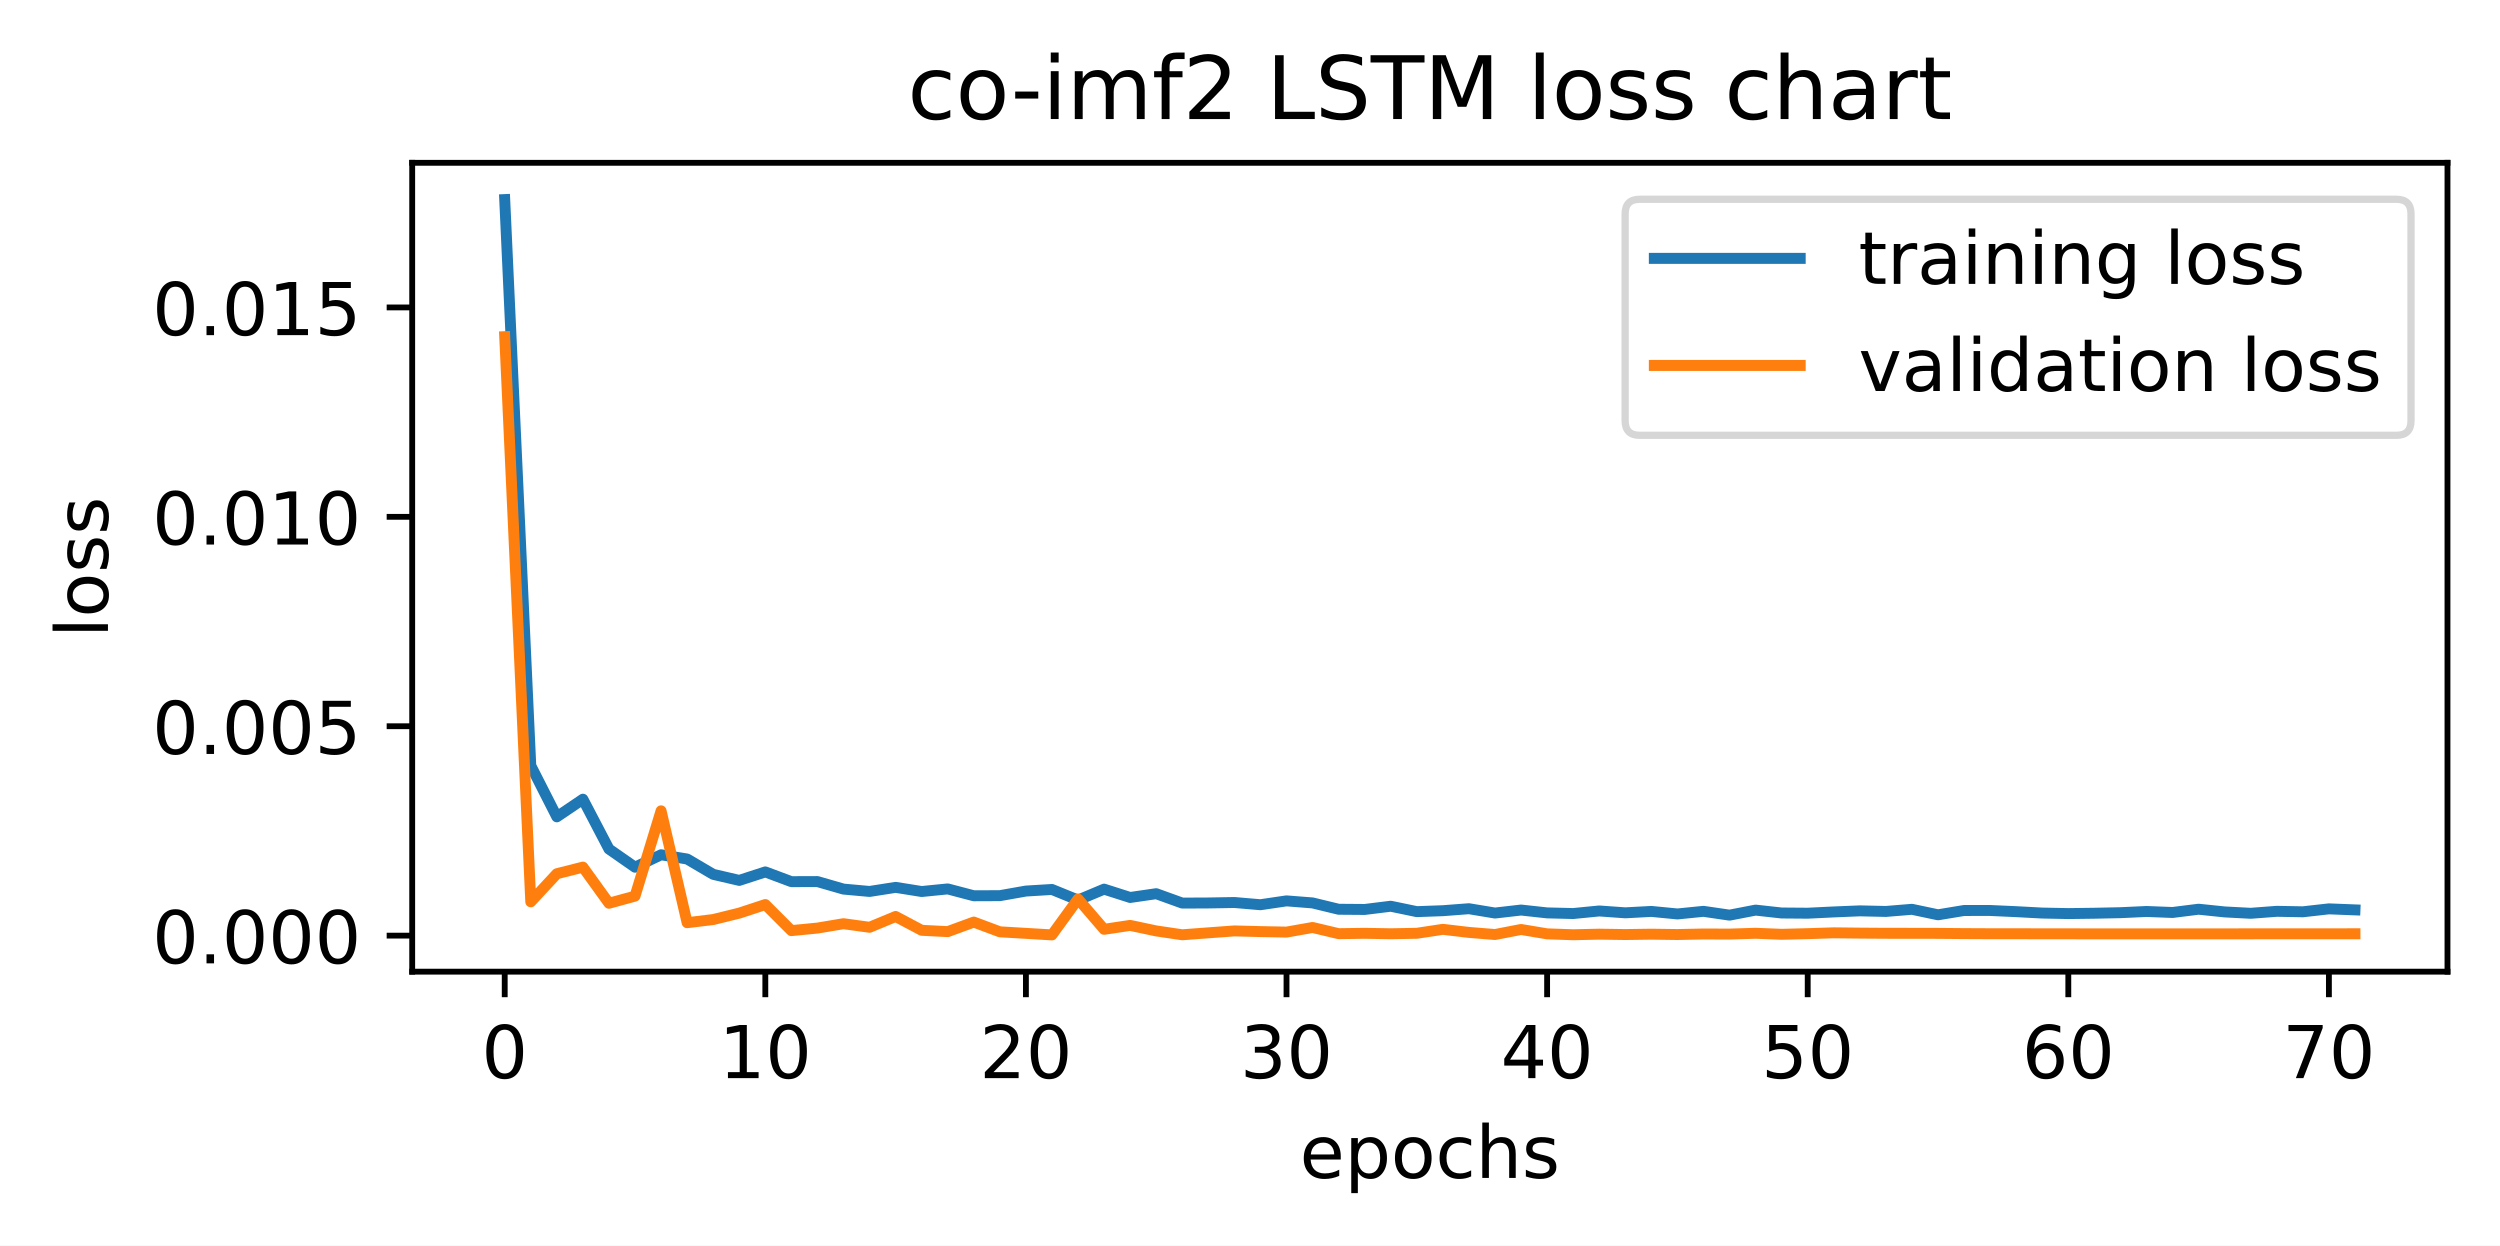
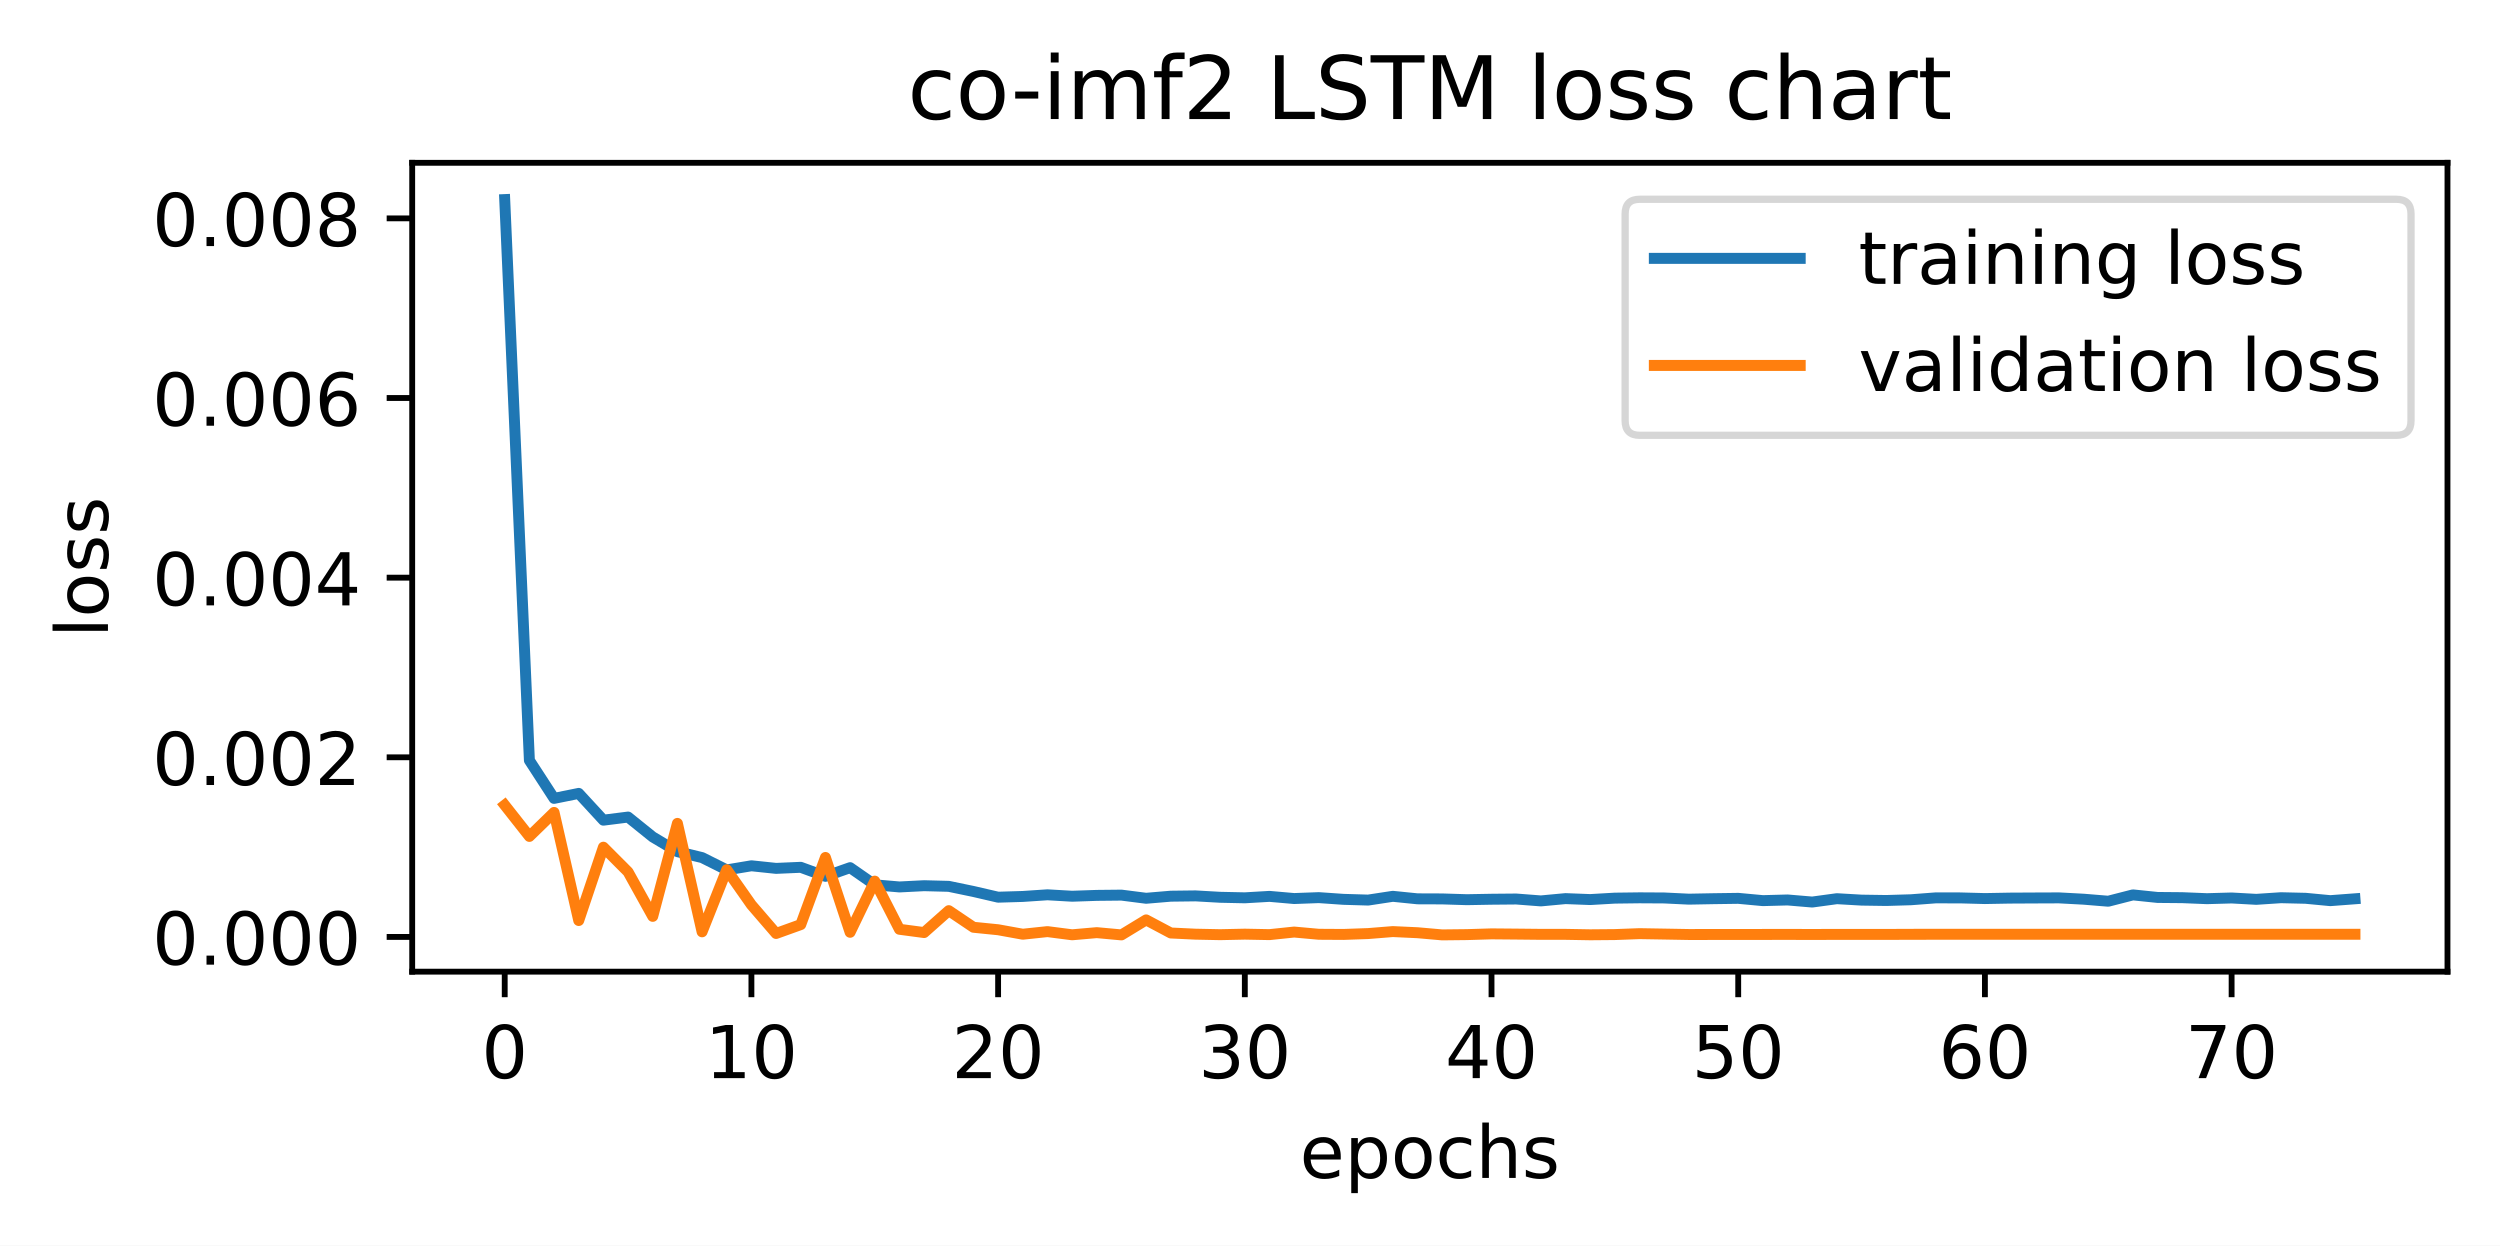
<svg xmlns="http://www.w3.org/2000/svg" xmlns:xlink="http://www.w3.org/1999/xlink" width="342.706pt" height="170.754pt" viewBox="0 0 342.706 170.754" version="1.1">
  <defs>
    <style type="text/css">*{stroke-linejoin: round; stroke-linecap: butt}</style>
  </defs>
  <g id="figure_1">
    <g id="patch_1">
      <path d="M -0 170.754  L 342.706 170.754  L 342.706 0  L -0 0  z " style="fill: #ffffff" />
    </g>
    <g id="axes_1">
      <g id="patch_2">
        <path d="M 56.506 133.198  L 335.506 133.198  L 335.506 22.318  L 56.506 22.318  z " style="fill: #ffffff" />
      </g>
      <g id="matplotlib.axis_1">
        <g id="xtick_1">
          <g id="line2d_1">
            <defs>
-               <path id="m6cbd1273aa" d="M 0 0  L 0 3.5  " style="stroke: #000000; stroke-width: 0.8" />
-             </defs>
-             <g>
-               <use xlink:href="#m6cbd1273aa" x="69.188" y="133.198" style="stroke: #000000; stroke-width: 0.8" />
+               <path id="m94b1500dd2" d="M 0 0  L 0 3.5  " style="stroke: #000000; stroke-width: 0.8" />
+             </defs>
+             <g>
+               <use xlink:href="#m94b1500dd2" x="69.188" y="133.198" style="stroke: #000000; stroke-width: 0.8" />
            </g>
          </g>
          <g id="text_1">
            <g transform="translate(66.00682 147.7966) scale(0.1 -0.1)">
              <defs>
                <path id="DejaVuSans-30" d="M 2034 4250  Q 1547 4250 1301 3770  Q 1056 3291 1056 2328  Q 1056 1369 1301 889  Q 1547 409 2034 409  Q 2525 409 2770 889  Q 3016 1369 3016 2328  Q 3016 3291 2770 3770  Q 2525 4250 2034 4250  z M 2034 4750  Q 2819 4750 3233 4129  Q 3647 3509 3647 2328  Q 3647 1150 3233 529  Q 2819 -91 2034 -91  Q 1250 -91 836 529  Q 422 1150 422 2328  Q 422 3509 836 4129  Q 1250 4750 2034 4750  z " transform="scale(0.015625)" />
              </defs>
              <use xlink:href="#DejaVuSans-30" />
            </g>
          </g>
        </g>
        <g id="xtick_2">
          <g id="line2d_2">
            <g>
-               <use xlink:href="#m6cbd1273aa" x="104.912" y="133.198" style="stroke: #000000; stroke-width: 0.8" />
+               <use xlink:href="#m94b1500dd2" x="103.006" y="133.198" style="stroke: #000000; stroke-width: 0.8" />
            </g>
          </g>
          <g id="text_2">
-             <g transform="translate(98.549 147.7966) scale(0.1 -0.1)">
+             <g transform="translate(96.64375 147.7966) scale(0.1 -0.1)">
              <defs>
                <path id="DejaVuSans-31" d="M 794 531  L 1825 531  L 1825 4091  L 703 3866  L 703 4441  L 1819 4666  L 2450 4666  L 2450 531  L 3481 531  L 3481 0  L 794 0  L 794 531  z " transform="scale(0.015625)" />
              </defs>
              <use xlink:href="#DejaVuSans-31" />
              <use xlink:href="#DejaVuSans-30" x="63.623" />
            </g>
          </g>
        </g>
        <g id="xtick_3">
          <g id="line2d_3">
            <g>
-               <use xlink:href="#m6cbd1273aa" x="140.635" y="133.198" style="stroke: #000000; stroke-width: 0.8" />
+               <use xlink:href="#m94b1500dd2" x="136.824" y="133.198" style="stroke: #000000; stroke-width: 0.8" />
            </g>
          </g>
          <g id="text_3">
-             <g transform="translate(134.2724 147.7966) scale(0.1 -0.1)">
+             <g transform="translate(130.4619 147.7966) scale(0.1 -0.1)">
              <defs>
                <path id="DejaVuSans-32" d="M 1228 531  L 3431 531  L 3431 0  L 469 0  L 469 531  Q 828 903 1448 1529  Q 2069 2156 2228 2338  Q 2531 2678 2651 2914  Q 2772 3150 2772 3378  Q 2772 3750 2511 3984  Q 2250 4219 1831 4219  Q 1534 4219 1204 4116  Q 875 4013 500 3803  L 500 4441  Q 881 4594 1212 4672  Q 1544 4750 1819 4750  Q 2544 4750 2975 4387  Q 3406 4025 3406 3419  Q 3406 3131 3298 2873  Q 3191 2616 2906 2266  Q 2828 2175 2409 1742  Q 1991 1309 1228 531  z " transform="scale(0.015625)" />
              </defs>
              <use xlink:href="#DejaVuSans-32" />
              <use xlink:href="#DejaVuSans-30" x="63.623" />
            </g>
          </g>
        </g>
        <g id="xtick_4">
          <g id="line2d_4">
            <g>
-               <use xlink:href="#m6cbd1273aa" x="176.358" y="133.198" style="stroke: #000000; stroke-width: 0.8" />
+               <use xlink:href="#m94b1500dd2" x="170.643" y="133.198" style="stroke: #000000; stroke-width: 0.8" />
            </g>
          </g>
          <g id="text_4">
-             <g transform="translate(169.9959 147.7966) scale(0.1 -0.1)">
+             <g transform="translate(164.2801 147.7966) scale(0.1 -0.1)">
              <defs>
                <path id="DejaVuSans-33" d="M 2597 2516  Q 3050 2419 3304 2112  Q 3559 1806 3559 1356  Q 3559 666 3084 287  Q 2609 -91 1734 -91  Q 1441 -91 1130 -33  Q 819 25 488 141  L 488 750  Q 750 597 1062 519  Q 1375 441 1716 441  Q 2309 441 2620 675  Q 2931 909 2931 1356  Q 2931 1769 2642 2001  Q 2353 2234 1838 2234  L 1294 2234  L 1294 2753  L 1863 2753  Q 2328 2753 2575 2939  Q 2822 3125 2822 3475  Q 2822 3834 2567 4026  Q 2313 4219 1838 4219  Q 1578 4219 1281 4162  Q 984 4106 628 3988  L 628 4550  Q 988 4650 1302 4700  Q 1616 4750 1894 4750  Q 2613 4750 3031 4423  Q 3450 4097 3450 3541  Q 3450 3153 3228 2886  Q 3006 2619 2597 2516  z " transform="scale(0.015625)" />
              </defs>
              <use xlink:href="#DejaVuSans-33" />
              <use xlink:href="#DejaVuSans-30" x="63.623" />
            </g>
          </g>
        </g>
        <g id="xtick_5">
          <g id="line2d_5">
            <g>
-               <use xlink:href="#m6cbd1273aa" x="212.082" y="133.198" style="stroke: #000000; stroke-width: 0.8" />
+               <use xlink:href="#m94b1500dd2" x="204.461" y="133.198" style="stroke: #000000; stroke-width: 0.8" />
            </g>
          </g>
          <g id="text_5">
-             <g transform="translate(205.7193 147.7966) scale(0.1 -0.1)">
+             <g transform="translate(198.0983 147.7966) scale(0.1 -0.1)">
              <defs>
                <path id="DejaVuSans-34" d="M 2419 4116  L 825 1625  L 2419 1625  L 2419 4116  z M 2253 4666  L 3047 4666  L 3047 1625  L 3713 1625  L 3713 1100  L 3047 1100  L 3047 0  L 2419 0  L 2419 1100  L 313 1100  L 313 1709  L 2253 4666  z " transform="scale(0.015625)" />
              </defs>
              <use xlink:href="#DejaVuSans-34" />
              <use xlink:href="#DejaVuSans-30" x="63.623" />
            </g>
          </g>
        </g>
        <g id="xtick_6">
          <g id="line2d_6">
            <g>
-               <use xlink:href="#m6cbd1273aa" x="247.805" y="133.198" style="stroke: #000000; stroke-width: 0.8" />
+               <use xlink:href="#m94b1500dd2" x="238.279" y="133.198" style="stroke: #000000; stroke-width: 0.8" />
            </g>
          </g>
          <g id="text_6">
-             <g transform="translate(241.4427 147.7966) scale(0.1 -0.1)">
+             <g transform="translate(231.9165 147.7966) scale(0.1 -0.1)">
              <defs>
                <path id="DejaVuSans-35" d="M 691 4666  L 3169 4666  L 3169 4134  L 1269 4134  L 1269 2991  Q 1406 3038 1543 3061  Q 1681 3084 1819 3084  Q 2600 3084 3056 2656  Q 3513 2228 3513 1497  Q 3513 744 3044 326  Q 2575 -91 1722 -91  Q 1428 -91 1123 -41  Q 819 9 494 109  L 494 744  Q 775 591 1075 516  Q 1375 441 1709 441  Q 2250 441 2565 725  Q 2881 1009 2881 1497  Q 2881 1984 2565 2268  Q 2250 2553 1709 2553  Q 1456 2553 1204 2497  Q 953 2441 691 2322  L 691 4666  z " transform="scale(0.015625)" />
              </defs>
              <use xlink:href="#DejaVuSans-35" />
              <use xlink:href="#DejaVuSans-30" x="63.623" />
            </g>
          </g>
        </g>
        <g id="xtick_7">
          <g id="line2d_7">
            <g>
-               <use xlink:href="#m6cbd1273aa" x="283.529" y="133.198" style="stroke: #000000; stroke-width: 0.8" />
+               <use xlink:href="#m94b1500dd2" x="272.097" y="133.198" style="stroke: #000000; stroke-width: 0.8" />
            </g>
          </g>
          <g id="text_7">
-             <g transform="translate(277.1662 147.7966) scale(0.1 -0.1)">
+             <g transform="translate(265.7347 147.7966) scale(0.1 -0.1)">
              <defs>
                <path id="DejaVuSans-36" d="M 2113 2584  Q 1688 2584 1439 2293  Q 1191 2003 1191 1497  Q 1191 994 1439 701  Q 1688 409 2113 409  Q 2538 409 2786 701  Q 3034 994 3034 1497  Q 3034 2003 2786 2293  Q 2538 2584 2113 2584  z M 3366 4563  L 3366 3988  Q 3128 4100 2886 4159  Q 2644 4219 2406 4219  Q 1781 4219 1451 3797  Q 1122 3375 1075 2522  Q 1259 2794 1537 2939  Q 1816 3084 2150 3084  Q 2853 3084 3261 2657  Q 3669 2231 3669 1497  Q 3669 778 3244 343  Q 2819 -91 2113 -91  Q 1303 -91 875 529  Q 447 1150 447 2328  Q 447 3434 972 4092  Q 1497 4750 2381 4750  Q 2619 4750 2861 4703  Q 3103 4656 3366 4563  z " transform="scale(0.015625)" />
              </defs>
              <use xlink:href="#DejaVuSans-36" />
              <use xlink:href="#DejaVuSans-30" x="63.623" />
            </g>
          </g>
        </g>
        <g id="xtick_8">
          <g id="line2d_8">
            <g>
-               <use xlink:href="#m6cbd1273aa" x="319.252" y="133.198" style="stroke: #000000; stroke-width: 0.8" />
+               <use xlink:href="#m94b1500dd2" x="305.915" y="133.198" style="stroke: #000000; stroke-width: 0.8" />
            </g>
          </g>
          <g id="text_8">
-             <g transform="translate(312.8896 147.7966) scale(0.1 -0.1)">
+             <g transform="translate(299.5528 147.7966) scale(0.1 -0.1)">
              <defs>
                <path id="DejaVuSans-37" d="M 525 4666  L 3525 4666  L 3525 4397  L 1831 0  L 1172 0  L 2766 4134  L 525 4134  L 525 4666  z " transform="scale(0.015625)" />
              </defs>
              <use xlink:href="#DejaVuSans-37" />
              <use xlink:href="#DejaVuSans-30" x="63.623" />
            </g>
          </g>
        </g>
        <g id="text_9">
          <g transform="translate(178.1734 161.4747) scale(0.1 -0.1)">
            <defs>
              <path id="DejaVuSans-65" d="M 3597 1894  L 3597 1613  L 953 1613  Q 991 1019 1311 708  Q 1631 397 2203 397  Q 2534 397 2845 478  Q 3156 559 3463 722  L 3463 178  Q 3153 47 2828 -22  Q 2503 -91 2169 -91  Q 1331 -91 842 396  Q 353 884 353 1716  Q 353 2575 817 3079  Q 1281 3584 2069 3584  Q 2775 3584 3186 3129  Q 3597 2675 3597 1894  z M 3022 2063  Q 3016 2534 2758 2815  Q 2500 3097 2075 3097  Q 1594 3097 1305 2825  Q 1016 2553 972 2059  L 3022 2063  z " transform="scale(0.015625)" />
              <path id="DejaVuSans-70" d="M 1159 525  L 1159 -1331  L 581 -1331  L 581 3500  L 1159 3500  L 1159 2969  Q 1341 3281 1617 3432  Q 1894 3584 2278 3584  Q 2916 3584 3314 3078  Q 3713 2572 3713 1747  Q 3713 922 3314 415  Q 2916 -91 2278 -91  Q 1894 -91 1617 61  Q 1341 213 1159 525  z M 3116 1747  Q 3116 2381 2855 2742  Q 2594 3103 2138 3103  Q 1681 3103 1420 2742  Q 1159 2381 1159 1747  Q 1159 1113 1420 752  Q 1681 391 2138 391  Q 2594 391 2855 752  Q 3116 1113 3116 1747  z " transform="scale(0.015625)" />
              <path id="DejaVuSans-6f" d="M 1959 3097  Q 1497 3097 1228 2736  Q 959 2375 959 1747  Q 959 1119 1226 758  Q 1494 397 1959 397  Q 2419 397 2687 759  Q 2956 1122 2956 1747  Q 2956 2369 2687 2733  Q 2419 3097 1959 3097  z M 1959 3584  Q 2709 3584 3137 3096  Q 3566 2609 3566 1747  Q 3566 888 3137 398  Q 2709 -91 1959 -91  Q 1206 -91 779 398  Q 353 888 353 1747  Q 353 2609 779 3096  Q 1206 3584 1959 3584  z " transform="scale(0.015625)" />
              <path id="DejaVuSans-63" d="M 3122 3366  L 3122 2828  Q 2878 2963 2633 3030  Q 2388 3097 2138 3097  Q 1578 3097 1268 2742  Q 959 2388 959 1747  Q 959 1106 1268 751  Q 1578 397 2138 397  Q 2388 397 2633 464  Q 2878 531 3122 666  L 3122 134  Q 2881 22 2623 -34  Q 2366 -91 2075 -91  Q 1284 -91 818 406  Q 353 903 353 1747  Q 353 2603 823 3093  Q 1294 3584 2113 3584  Q 2378 3584 2631 3529  Q 2884 3475 3122 3366  z " transform="scale(0.015625)" />
              <path id="DejaVuSans-68" d="M 3513 2113  L 3513 0  L 2938 0  L 2938 2094  Q 2938 2591 2744 2837  Q 2550 3084 2163 3084  Q 1697 3084 1428 2787  Q 1159 2491 1159 1978  L 1159 0  L 581 0  L 581 4863  L 1159 4863  L 1159 2956  Q 1366 3272 1645 3428  Q 1925 3584 2291 3584  Q 2894 3584 3203 3211  Q 3513 2838 3513 2113  z " transform="scale(0.015625)" />
              <path id="DejaVuSans-73" d="M 2834 3397  L 2834 2853  Q 2591 2978 2328 3040  Q 2066 3103 1784 3103  Q 1356 3103 1142 2972  Q 928 2841 928 2578  Q 928 2378 1081 2264  Q 1234 2150 1697 2047  L 1894 2003  Q 2506 1872 2764 1633  Q 3022 1394 3022 966  Q 3022 478 2636 193  Q 2250 -91 1575 -91  Q 1294 -91 989 -36  Q 684 19 347 128  L 347 722  Q 666 556 975 473  Q 1284 391 1588 391  Q 1994 391 2212 530  Q 2431 669 2431 922  Q 2431 1156 2273 1281  Q 2116 1406 1581 1522  L 1381 1569  Q 847 1681 609 1914  Q 372 2147 372 2553  Q 372 3047 722 3315  Q 1072 3584 1716 3584  Q 2034 3584 2315 3537  Q 2597 3491 2834 3397  z " transform="scale(0.015625)" />
            </defs>
            <use xlink:href="#DejaVuSans-65" />
            <use xlink:href="#DejaVuSans-70" x="61.523" />
            <use xlink:href="#DejaVuSans-6f" x="125" />
            <use xlink:href="#DejaVuSans-63" x="186.182" />
            <use xlink:href="#DejaVuSans-68" x="241.162" />
            <use xlink:href="#DejaVuSans-73" x="304.541" />
          </g>
        </g>
      </g>
      <g id="matplotlib.axis_2">
        <g id="ytick_1">
          <g id="line2d_9">
            <defs>
-               <path id="m960902d009" d="M 0 0  L -3.5 0  " style="stroke: #000000; stroke-width: 0.8" />
-             </defs>
-             <g>
-               <use xlink:href="#m960902d009" x="56.506" y="128.259" style="stroke: #000000; stroke-width: 0.8" />
+               <path id="m2e51ed9d22" d="M 0 0  L -3.5 0  " style="stroke: #000000; stroke-width: 0.8" />
+             </defs>
+             <g>
+               <use xlink:href="#m2e51ed9d22" x="56.506" y="128.438" style="stroke: #000000; stroke-width: 0.8" />
            </g>
          </g>
          <g id="text_10">
-             <g transform="translate(20.87813 132.0587) scale(0.1 -0.1)">
+             <g transform="translate(20.87813 132.2372) scale(0.1 -0.1)">
              <defs>
                <path id="DejaVuSans-2e" d="M 684 794  L 1344 794  L 1344 0  L 684 0  L 684 794  z " transform="scale(0.015625)" />
              </defs>
              <use xlink:href="#DejaVuSans-30" />
              <use xlink:href="#DejaVuSans-2e" x="63.623" />
              <use xlink:href="#DejaVuSans-30" x="95.41" />
              <use xlink:href="#DejaVuSans-30" x="159.033" />
              <use xlink:href="#DejaVuSans-30" x="222.656" />
            </g>
          </g>
        </g>
        <g id="ytick_2">
          <g id="line2d_10">
            <g>
-               <use xlink:href="#m960902d009" x="56.506" y="99.554" style="stroke: #000000; stroke-width: 0.8" />
+               <use xlink:href="#m2e51ed9d22" x="56.506" y="103.812" style="stroke: #000000; stroke-width: 0.8" />
            </g>
          </g>
          <g id="text_11">
-             <g transform="translate(20.87813 103.3536) scale(0.1 -0.1)">
-               <use xlink:href="#DejaVuSans-30" />
-               <use xlink:href="#DejaVuSans-2e" x="63.623" />
-               <use xlink:href="#DejaVuSans-30" x="95.41" />
-               <use xlink:href="#DejaVuSans-30" x="159.033" />
-               <use xlink:href="#DejaVuSans-35" x="222.656" />
+             <g transform="translate(20.87813 107.6111) scale(0.1 -0.1)">
+               <use xlink:href="#DejaVuSans-30" />
+               <use xlink:href="#DejaVuSans-2e" x="63.623" />
+               <use xlink:href="#DejaVuSans-30" x="95.41" />
+               <use xlink:href="#DejaVuSans-30" x="159.033" />
+               <use xlink:href="#DejaVuSans-32" x="222.656" />
            </g>
          </g>
        </g>
        <g id="ytick_3">
          <g id="line2d_11">
            <g>
-               <use xlink:href="#m960902d009" x="56.506" y="70.849" style="stroke: #000000; stroke-width: 0.8" />
+               <use xlink:href="#m2e51ed9d22" x="56.506" y="79.186" style="stroke: #000000; stroke-width: 0.8" />
            </g>
          </g>
          <g id="text_12">
-             <g transform="translate(20.87813 74.64845) scale(0.1 -0.1)">
-               <use xlink:href="#DejaVuSans-30" />
-               <use xlink:href="#DejaVuSans-2e" x="63.623" />
-               <use xlink:href="#DejaVuSans-30" x="95.41" />
-               <use xlink:href="#DejaVuSans-31" x="159.033" />
-               <use xlink:href="#DejaVuSans-30" x="222.656" />
+             <g transform="translate(20.87813 82.98505) scale(0.1 -0.1)">
+               <use xlink:href="#DejaVuSans-30" />
+               <use xlink:href="#DejaVuSans-2e" x="63.623" />
+               <use xlink:href="#DejaVuSans-30" x="95.41" />
+               <use xlink:href="#DejaVuSans-30" x="159.033" />
+               <use xlink:href="#DejaVuSans-34" x="222.656" />
            </g>
          </g>
        </g>
        <g id="ytick_4">
          <g id="line2d_12">
            <g>
-               <use xlink:href="#m960902d009" x="56.506" y="42.144" style="stroke: #000000; stroke-width: 0.8" />
+               <use xlink:href="#m2e51ed9d22" x="56.506" y="54.56" style="stroke: #000000; stroke-width: 0.8" />
            </g>
          </g>
          <g id="text_13">
-             <g transform="translate(20.87813 45.94332) scale(0.1 -0.1)">
-               <use xlink:href="#DejaVuSans-30" />
-               <use xlink:href="#DejaVuSans-2e" x="63.623" />
-               <use xlink:href="#DejaVuSans-30" x="95.41" />
-               <use xlink:href="#DejaVuSans-31" x="159.033" />
-               <use xlink:href="#DejaVuSans-35" x="222.656" />
-             </g>
-           </g>
-         </g>
-         <g id="text_14">
+             <g transform="translate(20.87813 58.35899) scale(0.1 -0.1)">
+               <use xlink:href="#DejaVuSans-30" />
+               <use xlink:href="#DejaVuSans-2e" x="63.623" />
+               <use xlink:href="#DejaVuSans-30" x="95.41" />
+               <use xlink:href="#DejaVuSans-30" x="159.033" />
+               <use xlink:href="#DejaVuSans-36" x="222.656" />
+             </g>
+           </g>
+         </g>
+         <g id="ytick_5">
+           <g id="line2d_13">
+             <g>
+               <use xlink:href="#m2e51ed9d22" x="56.506" y="29.934" style="stroke: #000000; stroke-width: 0.8" />
+             </g>
+           </g>
+           <g id="text_14">
+             <g transform="translate(20.87813 33.73294) scale(0.1 -0.1)">
+               <defs>
+                 <path id="DejaVuSans-38" d="M 2034 2216  Q 1584 2216 1326 1975  Q 1069 1734 1069 1313  Q 1069 891 1326 650  Q 1584 409 2034 409  Q 2484 409 2743 651  Q 3003 894 3003 1313  Q 3003 1734 2745 1975  Q 2488 2216 2034 2216  z M 1403 2484  Q 997 2584 770 2862  Q 544 3141 544 3541  Q 544 4100 942 4425  Q 1341 4750 2034 4750  Q 2731 4750 3128 4425  Q 3525 4100 3525 3541  Q 3525 3141 3298 2862  Q 3072 2584 2669 2484  Q 3125 2378 3379 2068  Q 3634 1759 3634 1313  Q 3634 634 3220 271  Q 2806 -91 2034 -91  Q 1263 -91 848 271  Q 434 634 434 1313  Q 434 1759 690 2068  Q 947 2378 1403 2484  z M 1172 3481  Q 1172 3119 1398 2916  Q 1625 2713 2034 2713  Q 2441 2713 2670 2916  Q 2900 3119 2900 3481  Q 2900 3844 2670 4047  Q 2441 4250 2034 4250  Q 1625 4250 1398 4047  Q 1172 3844 1172 3481  z " transform="scale(0.015625)" />
+               </defs>
+               <use xlink:href="#DejaVuSans-30" />
+               <use xlink:href="#DejaVuSans-2e" x="63.623" />
+               <use xlink:href="#DejaVuSans-30" x="95.41" />
+               <use xlink:href="#DejaVuSans-30" x="159.033" />
+               <use xlink:href="#DejaVuSans-38" x="222.656" />
+             </g>
+           </g>
+         </g>
+         <g id="text_15">
          <g transform="translate(14.79844 87.41594) rotate(-90) scale(0.1 -0.1)">
            <defs>
              <path id="DejaVuSans-6c" d="M 603 4863  L 1178 4863  L 1178 0  L 603 0  L 603 4863  z " transform="scale(0.015625)" />
            </defs>
            <use xlink:href="#DejaVuSans-6c" />
            <use xlink:href="#DejaVuSans-6f" x="27.783" />
            <use xlink:href="#DejaVuSans-73" x="88.965" />
            <use xlink:href="#DejaVuSans-73" x="141.064" />
          </g>
        </g>
      </g>
-       <g id="line2d_13">
-         <path d="M 69.188 27.358  L 72.76 104.958  L 76.333 111.974  L 79.905 109.558  L 83.477 116.389  L 87.05 118.878  L 90.622 117.174  L 94.194 117.755  L 97.767 119.856  L 101.339 120.687  L 104.912 119.524  L 108.484 120.86  L 112.056 120.847  L 115.629 121.879  L 119.201 122.202  L 122.773 121.642  L 126.346 122.211  L 129.918 121.855  L 133.49 122.794  L 137.063 122.78  L 140.635 122.148  L 144.207 121.931  L 147.78 123.386  L 151.352 121.886  L 154.924 123.028  L 158.497 122.509  L 162.069 123.798  L 165.641 123.781  L 169.214 123.718  L 172.786 124.022  L 176.358 123.494  L 179.931 123.775  L 183.503 124.643  L 187.075 124.671  L 190.648 124.229  L 194.22 124.97  L 197.792 124.841  L 201.365 124.569  L 204.937 125.162  L 208.509 124.751  L 212.082 125.142  L 215.654 125.23  L 219.226 124.877  L 222.799 125.132  L 226.371 124.94  L 229.944 125.287  L 233.516 124.928  L 237.088 125.45  L 240.661 124.76  L 244.233 125.156  L 247.805 125.184  L 251.378 125.01  L 254.95 124.862  L 258.522 124.943  L 262.095 124.65  L 265.667 125.403  L 269.239 124.813  L 272.812 124.812  L 276.384 124.973  L 279.956 125.164  L 283.529 125.236  L 287.101 125.189  L 290.673 125.114  L 294.246 124.948  L 297.818 125.085  L 301.39 124.638  L 304.963 125.009  L 308.535 125.197  L 312.107 124.926  L 315.68 124.991  L 319.252 124.589  L 322.824 124.729  " clip-path="url(#pe53a5804c4)" style="fill: none; stroke: #1f77b4; stroke-width: 1.5; stroke-linecap: square" />
-       </g>
      <g id="line2d_14">
-         <path d="M 69.188 46.15  L 72.76 123.621  L 76.333 119.773  L 79.905 118.867  L 83.477 123.821  L 87.05 122.841  L 90.622 111.151  L 94.194 126.487  L 97.767 126.052  L 101.339 125.173  L 104.912 123.998  L 108.484 127.571  L 112.056 127.222  L 115.629 126.624  L 119.201 127.115  L 122.773 125.633  L 126.346 127.528  L 129.918 127.709  L 133.49 126.401  L 137.063 127.736  L 140.635 127.946  L 144.207 128.158  L 147.78 123.237  L 151.352 127.392  L 154.924 126.856  L 158.497 127.613  L 162.069 128.142  L 165.641 127.875  L 169.214 127.612  L 172.786 127.704  L 176.358 127.773  L 179.931 127.141  L 183.503 127.99  L 187.075 127.94  L 190.648 128.002  L 194.22 127.937  L 197.792 127.395  L 201.365 127.817  L 204.937 128.106  L 208.509 127.415  L 212.082 128.013  L 215.654 128.138  L 219.226 128.057  L 222.799 128.11  L 226.371 128.059  L 229.944 128.108  L 233.516 128.033  L 237.088 128.046  L 240.661 127.935  L 244.233 128.076  L 247.805 127.988  L 251.378 127.873  L 254.95 127.913  L 258.522 127.938  L 262.095 127.94  L 265.667 127.948  L 269.239 127.981  L 272.812 127.998  L 276.384 127.995  L 279.956 128.011  L 283.529 128.008  L 287.101 128.019  L 290.673 128.016  L 294.246 128.015  L 297.818 128.016  L 301.39 128.015  L 304.963 128.014  L 308.535 128.012  L 312.107 128.007  L 315.68 128.008  L 319.252 128.006  L 322.824 128.003  " clip-path="url(#pe53a5804c4)" style="fill: none; stroke: #ff7f0e; stroke-width: 1.5; stroke-linecap: square" />
+         <path d="M 69.188 27.358  L 72.57 104.236  L 75.952 109.444  L 79.334 108.761  L 82.715 112.431  L 86.097 112.005  L 89.479 114.73  L 92.861 116.748  L 96.243 117.561  L 99.624 119.249  L 103.006 118.684  L 106.388 119.04  L 109.77 118.893  L 113.152 120.128  L 116.534 118.941  L 119.915 121.293  L 123.297 121.585  L 126.679 121.414  L 130.061 121.502  L 133.443 122.206  L 136.824 122.989  L 140.206 122.888  L 143.588 122.661  L 146.97 122.858  L 150.352 122.742  L 153.734 122.706  L 157.115 123.138  L 160.497 122.852  L 163.879 122.81  L 167.261 123.002  L 170.643 123.075  L 174.024 122.877  L 177.406 123.174  L 180.788 123.049  L 184.17 123.284  L 187.552 123.385  L 190.934 122.869  L 194.315 123.213  L 197.697 123.226  L 201.079 123.332  L 204.461 123.269  L 207.843 123.238  L 211.224 123.499  L 214.606 123.184  L 217.988 123.314  L 221.37 123.119  L 224.752 123.075  L 228.134 123.095  L 231.515 123.259  L 234.897 123.194  L 238.279 123.147  L 241.661 123.461  L 245.043 123.369  L 248.424 123.654  L 251.806 123.195  L 255.188 123.391  L 258.57 123.442  L 261.952 123.341  L 265.334 123.084  L 268.715 123.087  L 272.097 123.178  L 275.479 123.115  L 278.861 123.097  L 282.243 123.083  L 285.624 123.264  L 289.006 123.541  L 292.388 122.674  L 295.77 123.025  L 299.152 123.055  L 302.534 123.193  L 305.915 123.097  L 309.297 123.284  L 312.679 123.061  L 316.061 123.141  L 319.443 123.463  L 322.824 123.209  " clip-path="url(#p24f5918475)" style="fill: none; stroke: #1f77b4; stroke-width: 1.5; stroke-linecap: square" />
+       </g>
+       <g id="line2d_15">
+         <path d="M 69.188 110.367  L 72.57 114.658  L 75.952 111.368  L 79.334 126.187  L 82.715 116.137  L 86.097 119.527  L 89.479 125.618  L 92.861 112.873  L 96.243 127.737  L 99.624 119.222  L 103.006 124.04  L 106.388 127.963  L 109.77 126.746  L 113.152 117.544  L 116.534 127.8  L 119.915 120.789  L 123.297 127.387  L 126.679 127.837  L 130.061 124.835  L 133.443 127.112  L 136.824 127.452  L 140.206 128.065  L 143.588 127.708  L 146.97 128.143  L 150.352 127.849  L 153.734 128.158  L 157.115 126.101  L 160.497 127.897  L 163.879 128.058  L 167.261 128.128  L 170.643 128.055  L 174.024 128.121  L 177.406 127.768  L 180.788 128.073  L 184.17 128.094  L 187.552 127.975  L 190.934 127.703  L 194.315 127.86  L 197.697 128.157  L 201.079 128.119  L 204.461 128.016  L 207.843 128.046  L 211.224 128.082  L 214.606 128.083  L 217.988 128.143  L 221.37 128.113  L 224.752 127.987  L 228.134 128.044  L 231.515 128.105  L 234.897 128.102  L 238.279 128.102  L 241.661 128.095  L 245.043 128.091  L 248.424 128.098  L 251.806 128.09  L 255.188 128.087  L 258.57 128.092  L 261.952 128.077  L 265.334 128.074  L 268.715 128.075  L 272.097 128.075  L 275.479 128.074  L 278.861 128.074  L 282.243 128.074  L 285.624 128.074  L 289.006 128.074  L 292.388 128.074  L 295.77 128.073  L 299.152 128.073  L 302.534 128.073  L 305.915 128.073  L 309.297 128.073  L 312.679 128.073  L 316.061 128.073  L 319.443 128.073  L 322.824 128.073  " clip-path="url(#p24f5918475)" style="fill: none; stroke: #ff7f0e; stroke-width: 1.5; stroke-linecap: square" />
      </g>
      <g id="patch_3">
        <path d="M 56.506 133.198  L 56.506 22.318  " style="fill: none; stroke: #000000; stroke-width: 0.8; stroke-linejoin: miter; stroke-linecap: square" />
      </g>
      <g id="patch_4">
        <path d="M 335.506 133.198  L 335.506 22.318  " style="fill: none; stroke: #000000; stroke-width: 0.8; stroke-linejoin: miter; stroke-linecap: square" />
      </g>
      <g id="patch_5">
        <path d="M 56.506 133.198  L 335.506 133.198  " style="fill: none; stroke: #000000; stroke-width: 0.8; stroke-linejoin: miter; stroke-linecap: square" />
      </g>
      <g id="patch_6">
        <path d="M 56.506 22.318  L 335.506 22.318  " style="fill: none; stroke: #000000; stroke-width: 0.8; stroke-linejoin: miter; stroke-linecap: square" />
      </g>
-       <g id="text_15">
+       <g id="text_16">
        <g transform="translate(124.4169 16.31812) scale(0.12 -0.12)">
          <defs>
            <path id="DejaVuSans-2d" d="M 313 2009  L 1997 2009  L 1997 1497  L 313 1497  L 313 2009  z " transform="scale(0.015625)" />
            <path id="DejaVuSans-69" d="M 603 3500  L 1178 3500  L 1178 0  L 603 0  L 603 3500  z M 603 4863  L 1178 4863  L 1178 4134  L 603 4134  L 603 4863  z " transform="scale(0.015625)" />
            <path id="DejaVuSans-6d" d="M 3328 2828  Q 3544 3216 3844 3400  Q 4144 3584 4550 3584  Q 5097 3584 5394 3201  Q 5691 2819 5691 2113  L 5691 0  L 5113 0  L 5113 2094  Q 5113 2597 4934 2840  Q 4756 3084 4391 3084  Q 3944 3084 3684 2787  Q 3425 2491 3425 1978  L 3425 0  L 2847 0  L 2847 2094  Q 2847 2600 2669 2842  Q 2491 3084 2119 3084  Q 1678 3084 1418 2786  Q 1159 2488 1159 1978  L 1159 0  L 581 0  L 581 3500  L 1159 3500  L 1159 2956  Q 1356 3278 1631 3431  Q 1906 3584 2284 3584  Q 2666 3584 2933 3390  Q 3200 3197 3328 2828  z " transform="scale(0.015625)" />
            <path id="DejaVuSans-66" d="M 2375 4863  L 2375 4384  L 1825 4384  Q 1516 4384 1395 4259  Q 1275 4134 1275 3809  L 1275 3500  L 2222 3500  L 2222 3053  L 1275 3053  L 1275 0  L 697 0  L 697 3053  L 147 3053  L 147 3500  L 697 3500  L 697 3744  Q 697 4328 969 4595  Q 1241 4863 1831 4863  L 2375 4863  z " transform="scale(0.015625)" />
            <path id="DejaVuSans-20" transform="scale(0.015625)" />
            <path id="DejaVuSans-4c" d="M 628 4666  L 1259 4666  L 1259 531  L 3531 531  L 3531 0  L 628 0  L 628 4666  z " transform="scale(0.015625)" />
            <path id="DejaVuSans-53" d="M 3425 4513  L 3425 3897  Q 3066 4069 2747 4153  Q 2428 4238 2131 4238  Q 1616 4238 1336 4038  Q 1056 3838 1056 3469  Q 1056 3159 1242 3001  Q 1428 2844 1947 2747  L 2328 2669  Q 3034 2534 3370 2195  Q 3706 1856 3706 1288  Q 3706 609 3251 259  Q 2797 -91 1919 -91  Q 1588 -91 1214 -16  Q 841 59 441 206  L 441 856  Q 825 641 1194 531  Q 1563 422 1919 422  Q 2459 422 2753 634  Q 3047 847 3047 1241  Q 3047 1584 2836 1778  Q 2625 1972 2144 2069  L 1759 2144  Q 1053 2284 737 2584  Q 422 2884 422 3419  Q 422 4038 858 4394  Q 1294 4750 2059 4750  Q 2388 4750 2728 4690  Q 3069 4631 3425 4513  z " transform="scale(0.015625)" />
            <path id="DejaVuSans-54" d="M -19 4666  L 3928 4666  L 3928 4134  L 2272 4134  L 2272 0  L 1638 0  L 1638 4134  L -19 4134  L -19 4666  z " transform="scale(0.015625)" />
            <path id="DejaVuSans-4d" d="M 628 4666  L 1569 4666  L 2759 1491  L 3956 4666  L 4897 4666  L 4897 0  L 4281 0  L 4281 4097  L 3078 897  L 2444 897  L 1241 4097  L 1241 0  L 628 0  L 628 4666  z " transform="scale(0.015625)" />
            <path id="DejaVuSans-61" d="M 2194 1759  Q 1497 1759 1228 1600  Q 959 1441 959 1056  Q 959 750 1161 570  Q 1363 391 1709 391  Q 2188 391 2477 730  Q 2766 1069 2766 1631  L 2766 1759  L 2194 1759  z M 3341 1997  L 3341 0  L 2766 0  L 2766 531  Q 2569 213 2275 61  Q 1981 -91 1556 -91  Q 1019 -91 701 211  Q 384 513 384 1019  Q 384 1609 779 1909  Q 1175 2209 1959 2209  L 2766 2209  L 2766 2266  Q 2766 2663 2505 2880  Q 2244 3097 1772 3097  Q 1472 3097 1187 3025  Q 903 2953 641 2809  L 641 3341  Q 956 3463 1253 3523  Q 1550 3584 1831 3584  Q 2591 3584 2966 3190  Q 3341 2797 3341 1997  z " transform="scale(0.015625)" />
            <path id="DejaVuSans-72" d="M 2631 2963  Q 2534 3019 2420 3045  Q 2306 3072 2169 3072  Q 1681 3072 1420 2755  Q 1159 2438 1159 1844  L 1159 0  L 581 0  L 581 3500  L 1159 3500  L 1159 2956  Q 1341 3275 1631 3429  Q 1922 3584 2338 3584  Q 2397 3584 2469 3576  Q 2541 3569 2628 3553  L 2631 2963  z " transform="scale(0.015625)" />
            <path id="DejaVuSans-74" d="M 1172 4494  L 1172 3500  L 2356 3500  L 2356 3053  L 1172 3053  L 1172 1153  Q 1172 725 1289 603  Q 1406 481 1766 481  L 2356 481  L 2356 0  L 1766 0  Q 1100 0 847 248  Q 594 497 594 1153  L 594 3053  L 172 3053  L 172 3500  L 594 3500  L 594 4494  L 1172 4494  z " transform="scale(0.015625)" />
          </defs>
          <use xlink:href="#DejaVuSans-63" />
          <use xlink:href="#DejaVuSans-6f" x="54.98" />
          <use xlink:href="#DejaVuSans-2d" x="118.037" />
          <use xlink:href="#DejaVuSans-69" x="154.121" />
          <use xlink:href="#DejaVuSans-6d" x="181.904" />
          <use xlink:href="#DejaVuSans-66" x="279.316" />
          <use xlink:href="#DejaVuSans-32" x="314.521" />
          <use xlink:href="#DejaVuSans-20" x="378.145" />
          <use xlink:href="#DejaVuSans-4c" x="409.932" />
          <use xlink:href="#DejaVuSans-53" x="465.645" />
          <use xlink:href="#DejaVuSans-54" x="529.121" />
          <use xlink:href="#DejaVuSans-4d" x="590.205" />
          <use xlink:href="#DejaVuSans-20" x="676.484" />
          <use xlink:href="#DejaVuSans-6c" x="708.271" />
          <use xlink:href="#DejaVuSans-6f" x="736.055" />
          <use xlink:href="#DejaVuSans-73" x="797.236" />
          <use xlink:href="#DejaVuSans-73" x="849.336" />
          <use xlink:href="#DejaVuSans-20" x="901.436" />
          <use xlink:href="#DejaVuSans-63" x="933.223" />
          <use xlink:href="#DejaVuSans-68" x="988.203" />
          <use xlink:href="#DejaVuSans-61" x="1051.582" />
          <use xlink:href="#DejaVuSans-72" x="1112.861" />
          <use xlink:href="#DejaVuSans-74" x="1153.975" />
        </g>
      </g>
      <g id="legend_1">
        <g id="patch_7">
          <path d="M 224.778 59.674  L 328.506 59.674  Q 330.506 59.674 330.506 57.674  L 330.506 29.318  Q 330.506 27.318 328.506 27.318  L 224.778 27.318  Q 222.778 27.318 222.778 29.318  L 222.778 57.674  Q 222.778 59.674 224.778 59.674  z " style="fill: #ffffff; opacity: 0.8; stroke: #cccccc; stroke-linejoin: miter" />
        </g>
-         <g id="line2d_15">
+         <g id="line2d_16">
          <path d="M 226.778 35.417  L 236.778 35.417  L 246.778 35.417  " style="fill: none; stroke: #1f77b4; stroke-width: 1.5; stroke-linecap: square" />
        </g>
-         <g id="text_16">
+         <g id="text_17">
          <g transform="translate(254.7781 38.91656) scale(0.1 -0.1)">
            <defs>
              <path id="DejaVuSans-6e" d="M 3513 2113  L 3513 0  L 2938 0  L 2938 2094  Q 2938 2591 2744 2837  Q 2550 3084 2163 3084  Q 1697 3084 1428 2787  Q 1159 2491 1159 1978  L 1159 0  L 581 0  L 581 3500  L 1159 3500  L 1159 2956  Q 1366 3272 1645 3428  Q 1925 3584 2291 3584  Q 2894 3584 3203 3211  Q 3513 2838 3513 2113  z " transform="scale(0.015625)" />
              <path id="DejaVuSans-67" d="M 2906 1791  Q 2906 2416 2648 2759  Q 2391 3103 1925 3103  Q 1463 3103 1205 2759  Q 947 2416 947 1791  Q 947 1169 1205 825  Q 1463 481 1925 481  Q 2391 481 2648 825  Q 2906 1169 2906 1791  z M 3481 434  Q 3481 -459 3084 -895  Q 2688 -1331 1869 -1331  Q 1566 -1331 1297 -1286  Q 1028 -1241 775 -1147  L 775 -588  Q 1028 -725 1275 -790  Q 1522 -856 1778 -856  Q 2344 -856 2625 -561  Q 2906 -266 2906 331  L 2906 616  Q 2728 306 2450 153  Q 2172 0 1784 0  Q 1141 0 747 490  Q 353 981 353 1791  Q 353 2603 747 3093  Q 1141 3584 1784 3584  Q 2172 3584 2450 3431  Q 2728 3278 2906 2969  L 2906 3500  L 3481 3500  L 3481 434  z " transform="scale(0.015625)" />
            </defs>
            <use xlink:href="#DejaVuSans-74" />
            <use xlink:href="#DejaVuSans-72" x="39.209" />
            <use xlink:href="#DejaVuSans-61" x="80.322" />
            <use xlink:href="#DejaVuSans-69" x="141.602" />
            <use xlink:href="#DejaVuSans-6e" x="169.385" />
            <use xlink:href="#DejaVuSans-69" x="232.764" />
            <use xlink:href="#DejaVuSans-6e" x="260.547" />
            <use xlink:href="#DejaVuSans-67" x="323.926" />
            <use xlink:href="#DejaVuSans-20" x="387.402" />
            <use xlink:href="#DejaVuSans-6c" x="419.189" />
            <use xlink:href="#DejaVuSans-6f" x="446.973" />
            <use xlink:href="#DejaVuSans-73" x="508.154" />
            <use xlink:href="#DejaVuSans-73" x="560.254" />
          </g>
        </g>
-         <g id="line2d_16">
+         <g id="line2d_17">
          <path d="M 226.778 50.095  L 236.778 50.095  L 246.778 50.095  " style="fill: none; stroke: #ff7f0e; stroke-width: 1.5; stroke-linecap: square" />
        </g>
-         <g id="text_17">
+         <g id="text_18">
          <g transform="translate(254.7781 53.59469) scale(0.1 -0.1)">
            <defs>
              <path id="DejaVuSans-76" d="M 191 3500  L 800 3500  L 1894 563  L 2988 3500  L 3597 3500  L 2284 0  L 1503 0  L 191 3500  z " transform="scale(0.015625)" />
              <path id="DejaVuSans-64" d="M 2906 2969  L 2906 4863  L 3481 4863  L 3481 0  L 2906 0  L 2906 525  Q 2725 213 2448 61  Q 2172 -91 1784 -91  Q 1150 -91 751 415  Q 353 922 353 1747  Q 353 2572 751 3078  Q 1150 3584 1784 3584  Q 2172 3584 2448 3432  Q 2725 3281 2906 2969  z M 947 1747  Q 947 1113 1208 752  Q 1469 391 1925 391  Q 2381 391 2643 752  Q 2906 1113 2906 1747  Q 2906 2381 2643 2742  Q 2381 3103 1925 3103  Q 1469 3103 1208 2742  Q 947 2381 947 1747  z " transform="scale(0.015625)" />
            </defs>
            <use xlink:href="#DejaVuSans-76" />
            <use xlink:href="#DejaVuSans-61" x="59.18" />
            <use xlink:href="#DejaVuSans-6c" x="120.459" />
            <use xlink:href="#DejaVuSans-69" x="148.242" />
            <use xlink:href="#DejaVuSans-64" x="176.025" />
            <use xlink:href="#DejaVuSans-61" x="239.502" />
            <use xlink:href="#DejaVuSans-74" x="300.781" />
            <use xlink:href="#DejaVuSans-69" x="339.99" />
            <use xlink:href="#DejaVuSans-6f" x="367.773" />
            <use xlink:href="#DejaVuSans-6e" x="428.955" />
            <use xlink:href="#DejaVuSans-20" x="492.334" />
            <use xlink:href="#DejaVuSans-6c" x="524.121" />
            <use xlink:href="#DejaVuSans-6f" x="551.904" />
            <use xlink:href="#DejaVuSans-73" x="613.086" />
            <use xlink:href="#DejaVuSans-73" x="665.186" />
          </g>
        </g>
      </g>
    </g>
  </g>
  <defs>
-     <clipPath id="pe53a5804c4">
+     <clipPath id="p24f5918475">
      <rect x="56.506" y="22.318" width="279" height="110.88" />
    </clipPath>
  </defs>
</svg>
